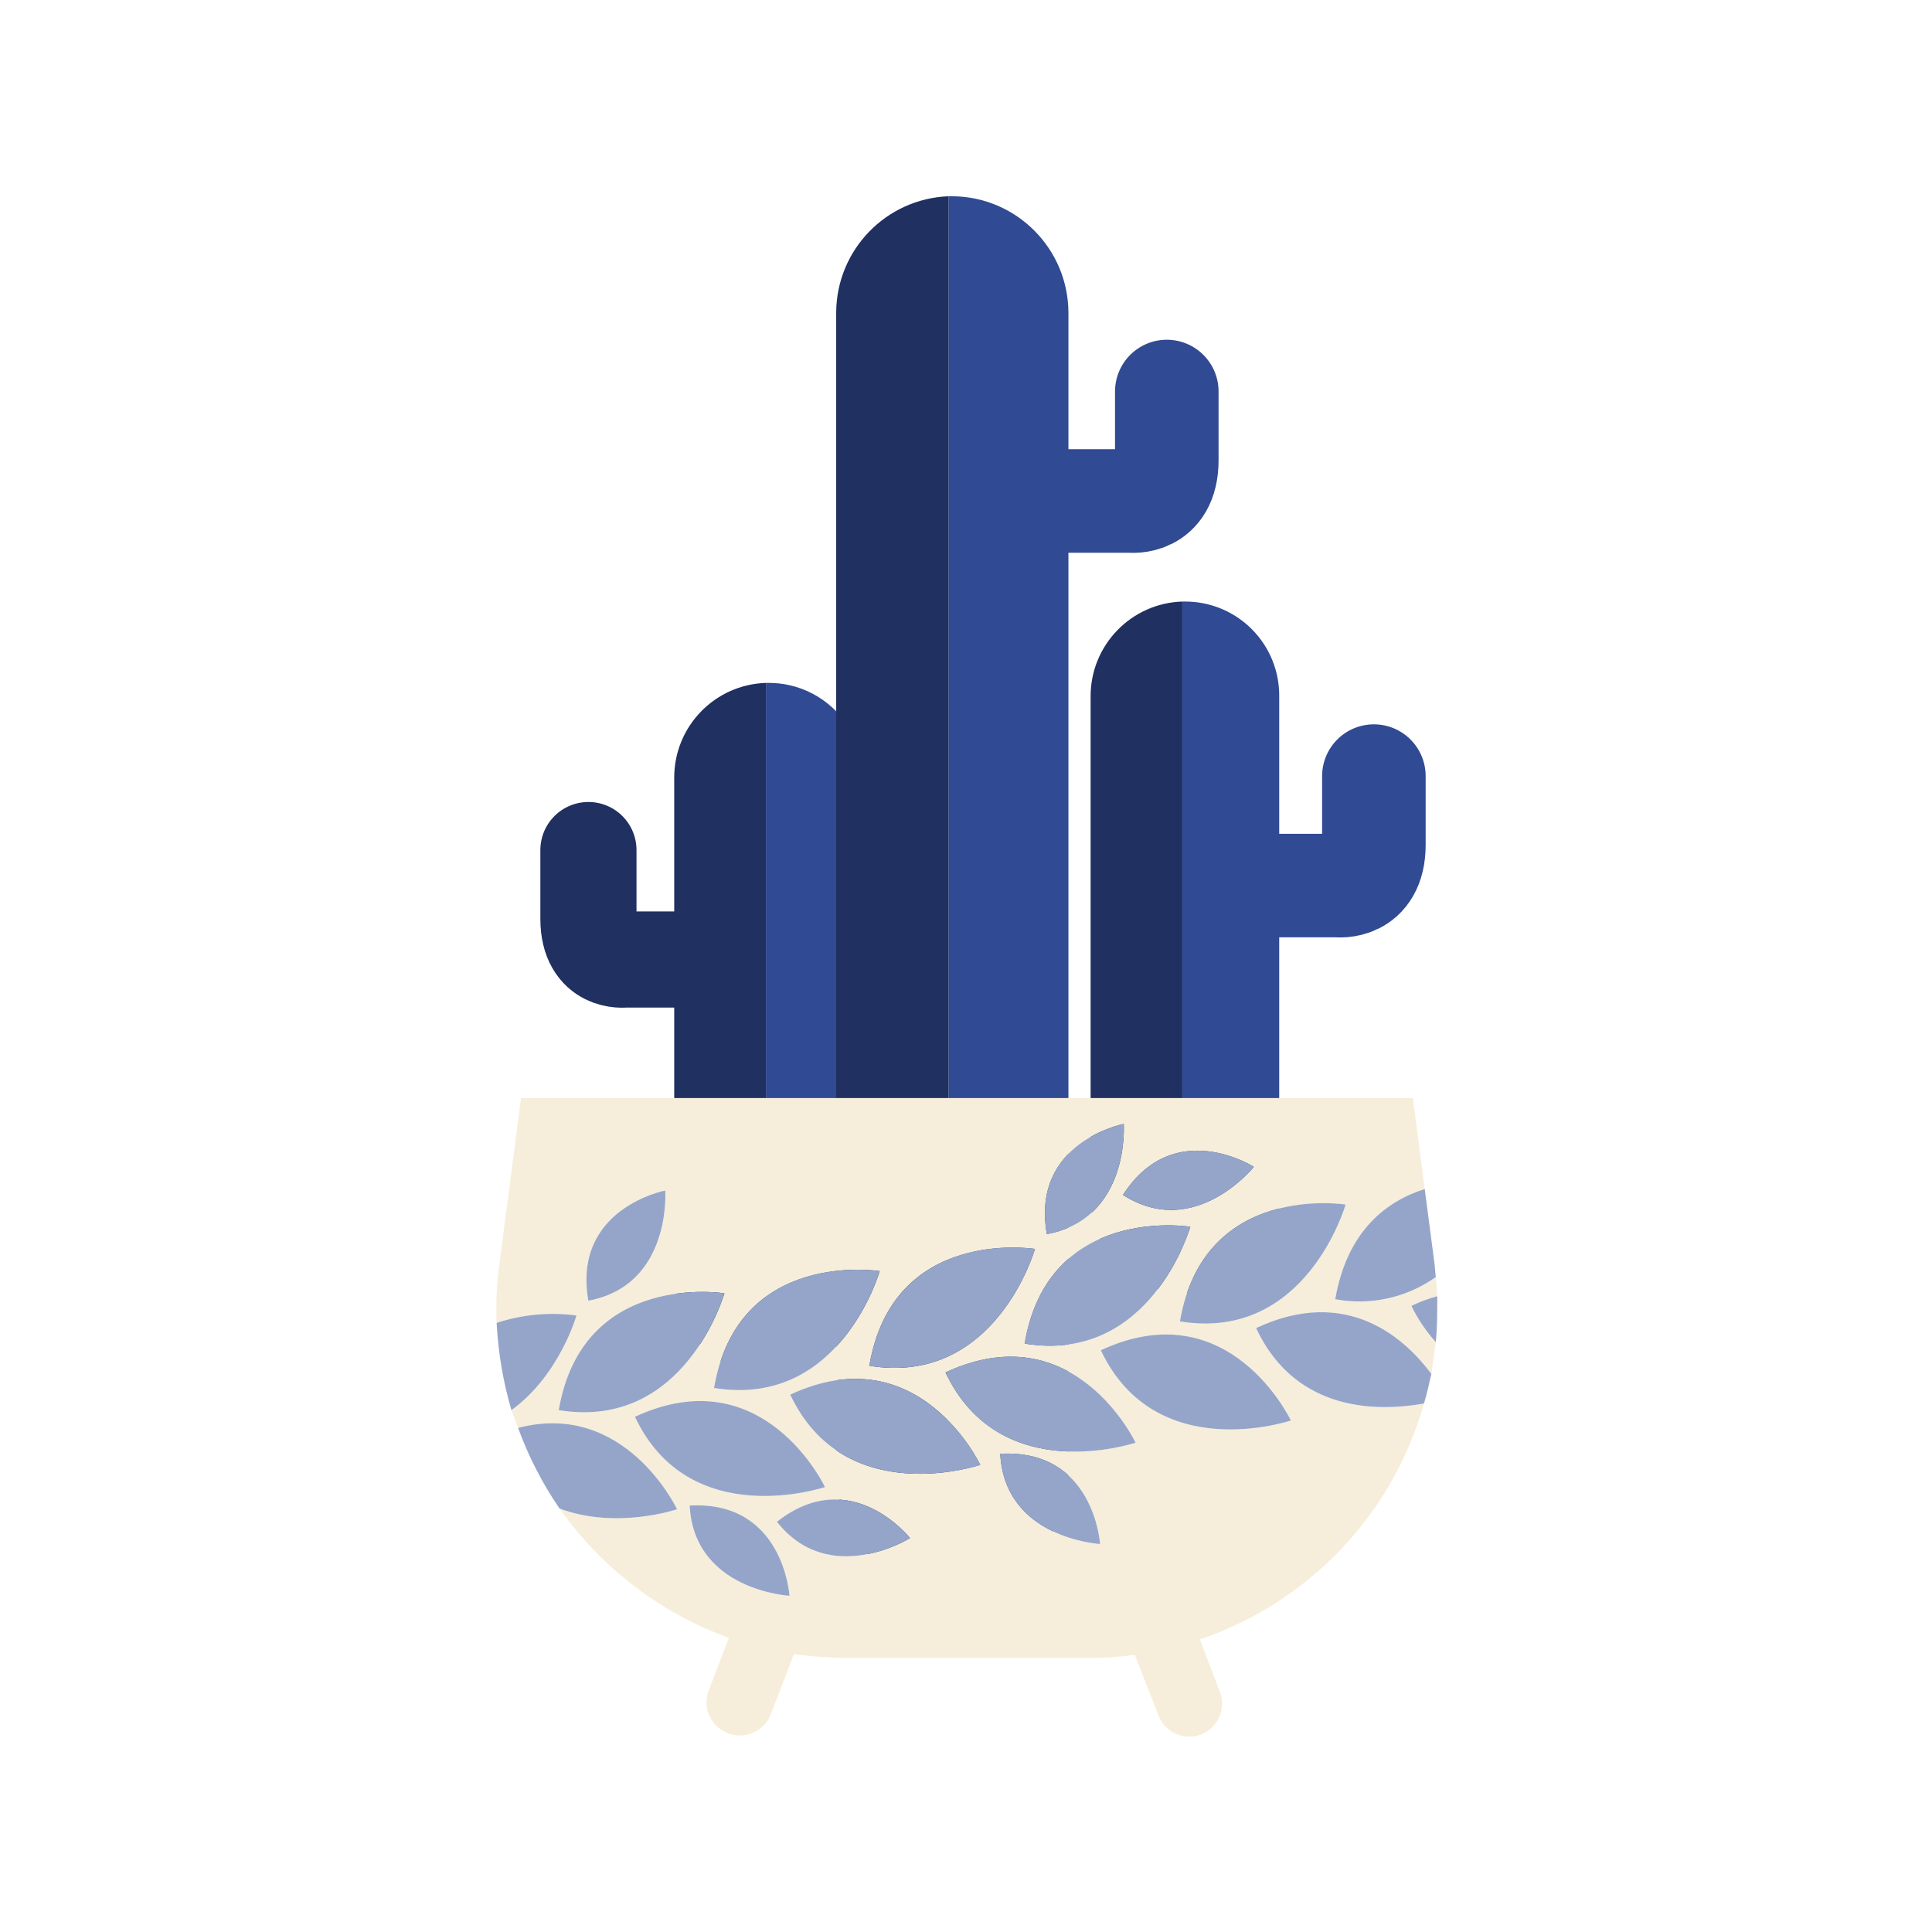
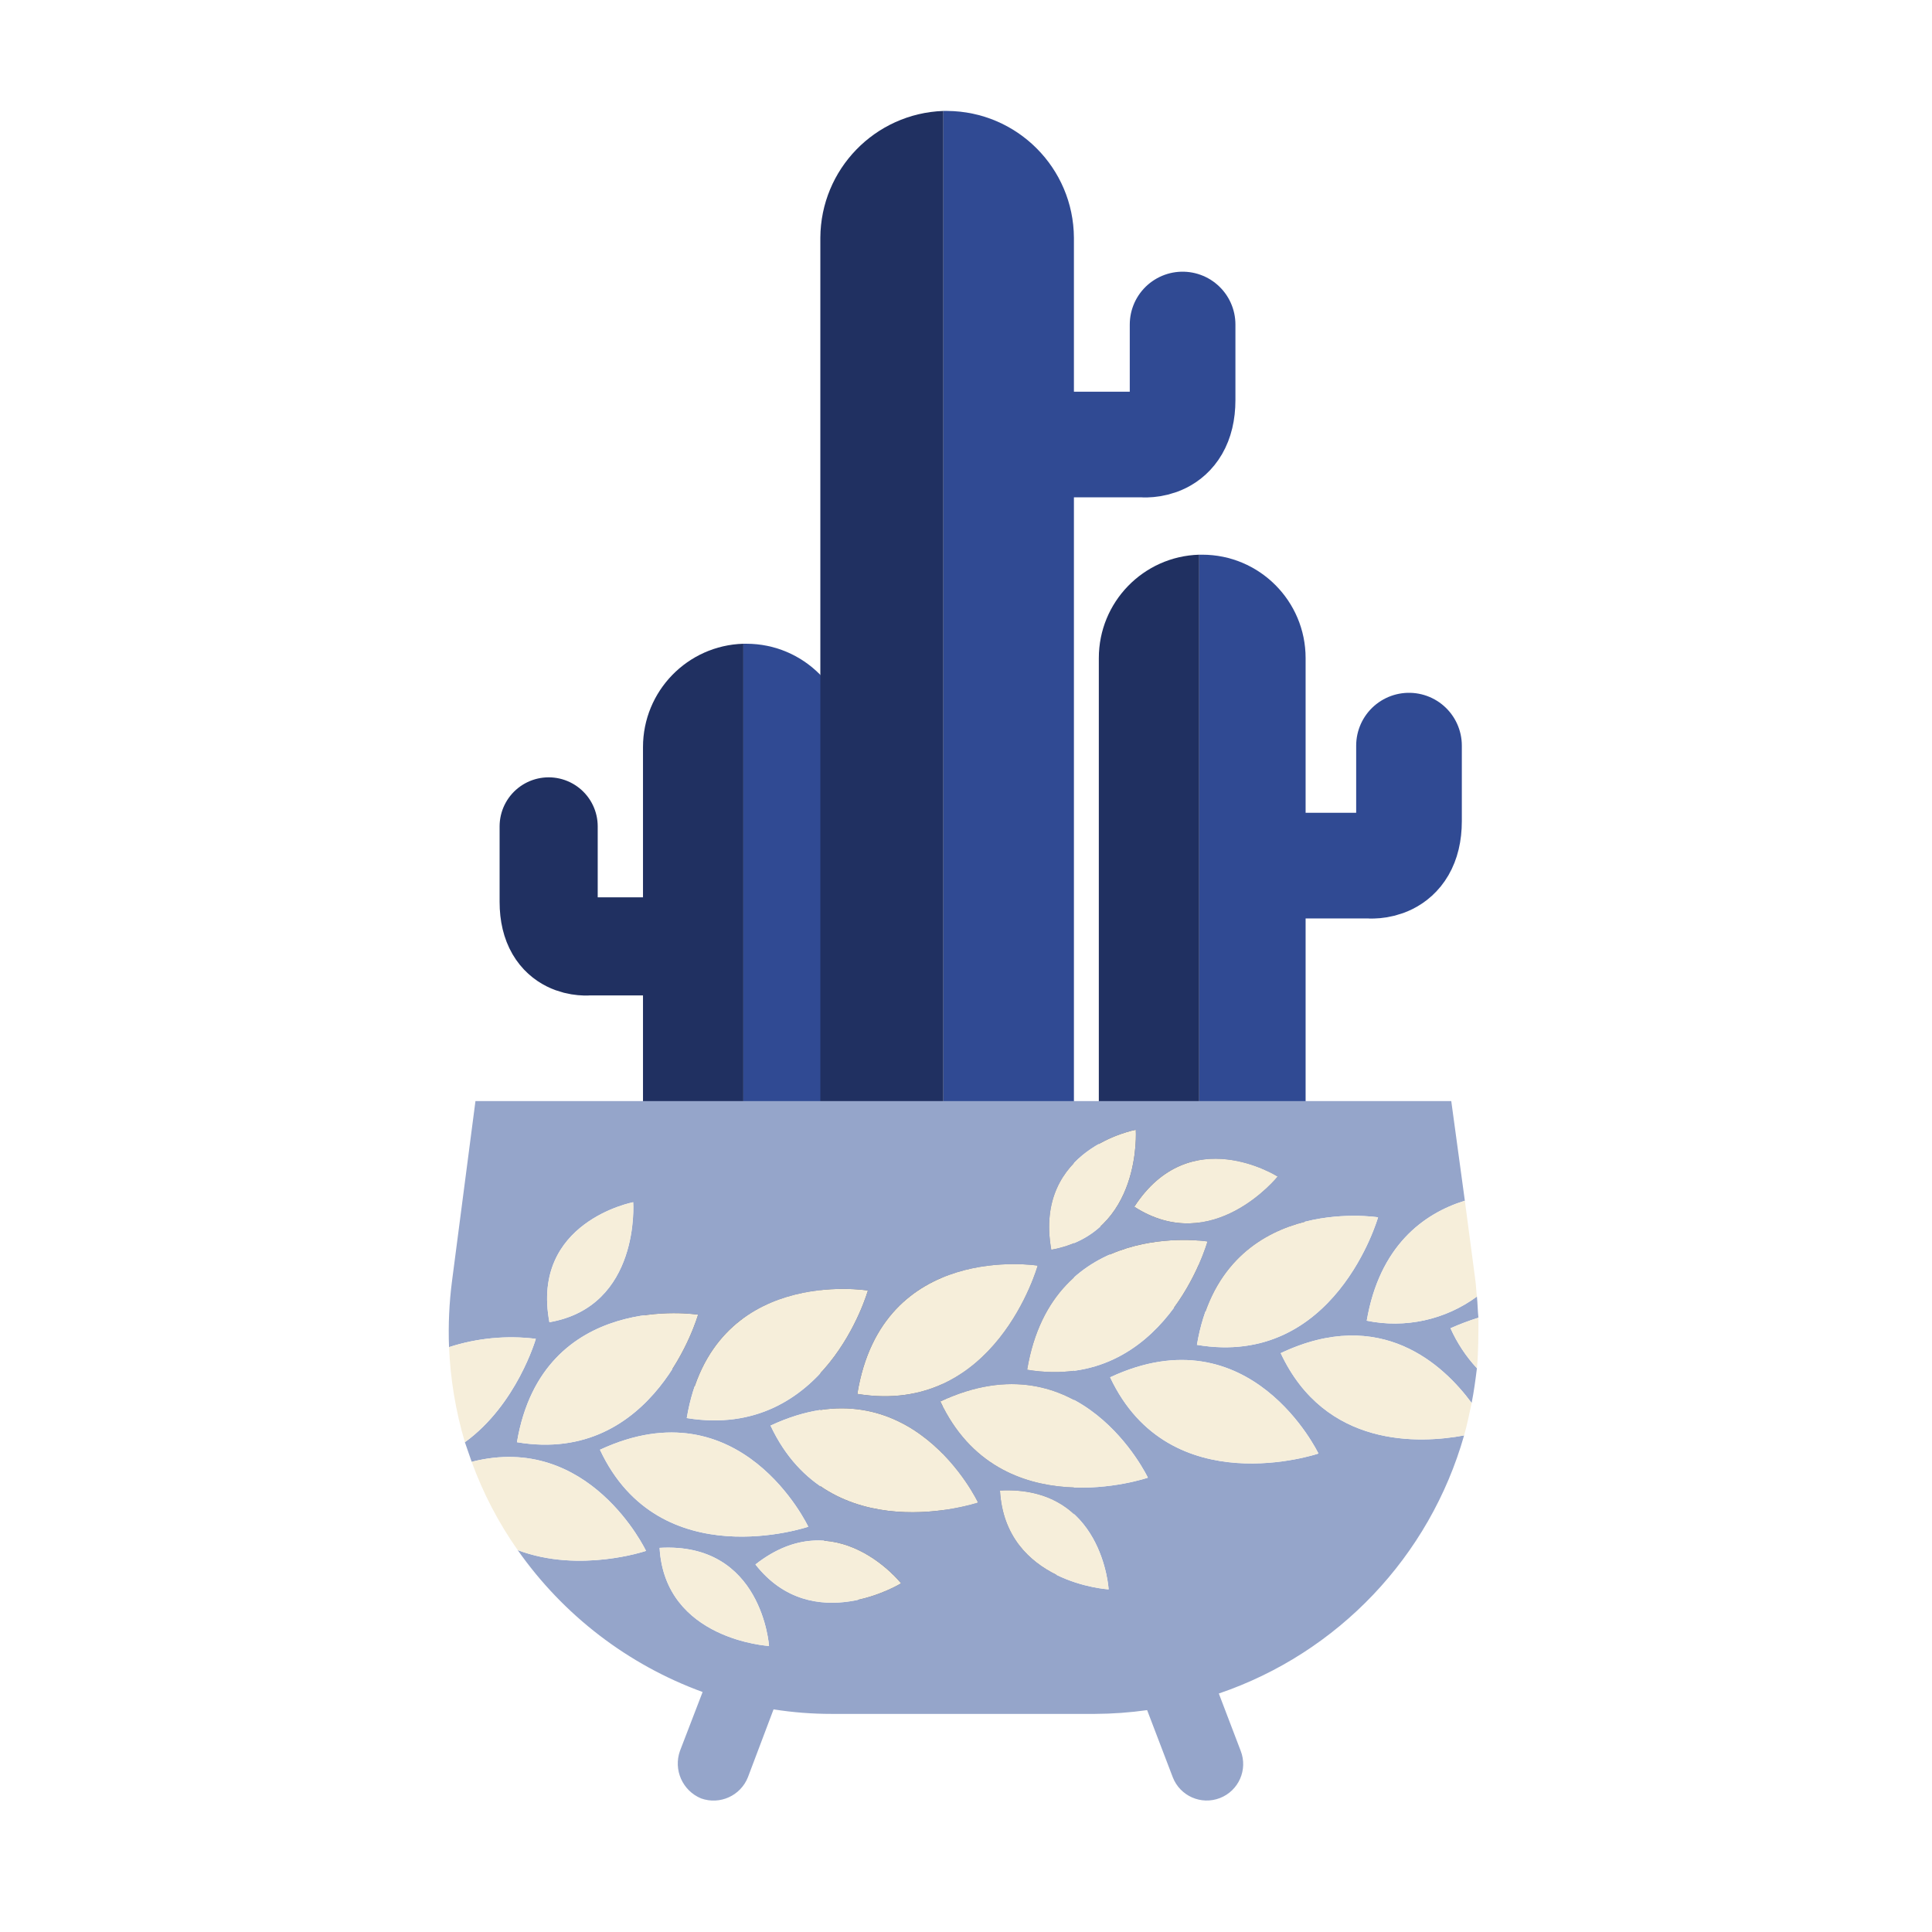
- <svg xmlns="http://www.w3.org/2000/svg" xmlns:xlink="http://www.w3.org/1999/xlink" width="256" height="256" viewBox="0 0 256 256">
-   <defs>
-     <symbol id="a" viewBox="0 0 119.7 188.5">
-       <path fill="#304a93" d="M87.2 54.8h-.4v93.5h.4a12.8 12.8 0 0 0 12.7-12.8V67.6a12.7 12.7 0 0 0-12.7-12.8z" />
-       <path fill="#203061" d="M74.4 67.6v67.9a12.8 12.8 0 0 0 12.4 12.8V54.8a12.8 12.8 0 0 0-12.4 12.8z" />
-       <path fill="#304a93" d="M30.9 65.8h-.4v93.5h.4a12.8 12.8 0 0 0 12.7-12.8V78.6a12.7 12.7 0 0 0-12.7-12.8z" />
-       <path fill="#203061" d="M18.1 78.6v67.9a12.8 12.8 0 0 0 12.4 12.8V65.8a12.8 12.8 0 0 0-12.4 12.8z" />
-       <path fill="#304a93" d="M55.7 0h-.5v188.5h.5a15.7 15.7 0 0 0 15.7-15.7V15.7A15.8 15.8 0 0 0 55.7 0z" />
-       <path fill="#203061" d="M40 15.7v157.1a15.8 15.8 0 0 0 15.2 15.7V0A15.8 15.8 0 0 0 40 15.7z" />
-       <path fill="none" stroke="#304a93" stroke-linecap="round" stroke-miterlimit="10" stroke-width="14" d="M68.5 41.2h11.3s4.9.6 4.9-5.5v-9.3m11.8 66.8h11.3s4.9.6 4.9-5.5v-9.3" />
-       <path fill="none" stroke="#203061" stroke-linecap="round" stroke-miterlimit="10" stroke-width="13" d="M22.7 103.2H11.4s-4.9.6-4.9-5.5v-9.3" />
-     </symbol>
-     <symbol id="b" viewBox="0 0 127.2 86.4">
-       <path fill="#f6eeda" d="M123.7 28.1a18.9 18.9 0 0 1 3.5-1.3c-.1-.9-.1-1.7-.2-2.6a17.8 17.8 0 0 1-13.6 3c1.6-9.3 7-13.3 12.1-14.9L123.9 0H3.3L.4 22.2a45.5 45.5 0 0 0-.4 8.2 24.3 24.3 0 0 1 10.8-1S8.5 37.5 2 42.2l.9 2.4c14.5-3.8 21.5 11 21.5 11s-8.2 2.8-15.9-.1A48.2 48.2 0 0 0 31.4 73l-2.8 7.3a4.5 4.5 0 0 0 8.4 3.2l3.2-8.3a55.2 55.2 0 0 0 7.1.5h32.6a44.9 44.9 0 0 0 6.4-.4l3.2 8.2a4.4 4.4 0 1 0 8.3-3.2l-2.7-7.1a47.2 47.2 0 0 0 30.3-31.9c-5.5 1-17.2 1.6-22.7-10.2 12.4-5.8 20.2 1.5 23.7 6.2l.6-4.3a20.9 20.9 0 0 1-3.3-4.9zM102.4 9.3s-8 10-17.7 3.8c6.9-10.7 17.7-3.8 17.7-3.8zm-8.6 8.1S88.5 36 71.4 33.2c3.2-18.9 22.4-15.8 22.4-15.8zm-9-13.9s.9 12.8-10.4 14.9C72.2 5.9 84.8 3.5 84.8 3.5zm-12 16.9S67.5 39 50.4 36.2c3.2-18.9 22.4-15.8 22.4-15.8zm-21 3S46.5 42 29.4 39.2c3.2-18.9 22.4-15.8 22.4-15.8zm-29-10.9s.9 12.8-10.4 14.9c-2.2-12.5 10.4-14.9 10.4-14.9zM8.4 42.2c3.2-18.9 22.4-15.8 22.4-15.8S25.5 45 8.4 42.2zm10.3.9c17.4-8.1 25.7 9.5 25.7 9.5s-18.3 6.2-25.7-9.5zm7.4 12c12.7-.7 13.5 12.2 13.5 12.2s-12.9-.7-13.5-12.2zm11.8 2.2c10-7.9 18 2.2 18 2.2s-10.9 6.8-18-2.2zm1.8-17.2c17.4-8.1 25.7 9.5 25.7 9.5s-18.3 6.2-25.7-9.5zm28.4 8c12.7-.7 13.5 12.2 13.5 12.2s-12.9-.7-13.5-12.2zm-7.4-11c17.4-8.1 25.7 9.5 25.7 9.5s-18.3 6.2-25.7-9.5zm46.7 6.5s-18.3 6.2-25.7-9.5c17.4-8.1 25.7 9.5 25.7 9.5zm-15-13.4c3.2-18.9 22.4-15.8 22.4-15.8S109.5 33 92.4 30.2z" />
-       <path fill="#95a5ca" d="M30.8 26.4S11.6 23.3 8.4 42.2C25.5 45 30.8 26.4 30.8 26.4zm13.6 26.2S36.1 35 18.7 43.1c7.4 15.7 25.7 9.5 25.7 9.5zm7.4-29.2s-19.2-3.1-22.4 15.8C46.5 42 51.8 23.4 51.8 23.4zM39.7 40.1c7.4 15.7 25.7 9.5 25.7 9.5S57.1 32 39.7 40.1zm33.1-19.7s-19.2-3.1-22.4 15.8C67.5 39 72.8 20.4 72.8 20.4zM60.7 37.1c7.4 15.7 25.7 9.5 25.7 9.5S78.1 29 60.7 37.1zm10.7-3.9C88.5 36 93.8 17.4 93.8 17.4s-19.2-3.1-22.4 15.8zm10.3.9c7.4 15.7 25.7 9.5 25.7 9.5S99.1 26 81.7 34.1zm10.7-3.9c17.1 2.8 22.4-15.8 22.4-15.8s-19.2-3.1-22.4 15.8zm10.3.9c5.5 11.8 17.2 11.2 22.7 10.2.4-1.3.7-2.7 1-4-3.5-4.7-11.3-12-23.7-6.2zm10.7-3.9a17.8 17.8 0 0 0 13.6-3c-.1-.7-.1-1.3-.2-2l-1.3-9.9c-5.1 1.6-10.5 5.6-12.1 14.9zM127 33c.2-2 .2-4.1.2-6.2a18.9 18.9 0 0 0-3.5 1.3A20.9 20.9 0 0 0 127 33zM10.8 29.4a24.3 24.3 0 0 0-10.8 1 51.1 51.1 0 0 0 2 11.8c6.5-4.7 8.8-12.8 8.8-12.8zm13.6 26.2s-7-14.8-21.5-11a48.8 48.8 0 0 0 5.6 10.9c7.7 2.9 15.9.1 15.9.1zm1.7-.5c.6 11.5 13.5 12.2 13.5 12.2s-.8-12.9-13.5-12.2z" />
-       <path fill="#95a5ca" d="M68.1 48.1c.6 11.5 13.5 12.2 13.5 12.2s-.8-12.9-13.5-12.2zM84.8 3.5S72.2 5.9 74.4 18.4C85.7 16.3 84.8 3.5 84.8 3.5zm-62 9s-12.6 2.4-10.4 14.9c11.3-2.1 10.4-14.9 10.4-14.9zm79.6-3.2s-10.8-6.9-17.7 3.8c9.7 6.2 17.7-3.8 17.7-3.8zm-64.5 48c7.1 9 18 2.2 18 2.2s-8-10.1-18-2.2z" />
-     </symbol>
-   </defs>
-   <use width="119.7" height="188.51" transform="matrix(.98 0 0 .98 71.6 26)" xlink:href="#a" />
-   <use width="127.2" height="86.39" transform="matrix(.98 0 0 .98 65.8 145.5)" xlink:href="#b" />
+ <svg xmlns="http://www.w3.org/2000/svg" width="256" height="256" viewBox="0 0 256 256">
+   <g id="Symbols">
+     <path d="M159.3,73.5h-.4V173.8h.4A13.8,13.8,0,0,0,173,160.1V87.2A13.7,13.7,0,0,0,159.3,73.5Z" fill="#304a93" />
+     <path d="M145.6,87.2v72.9a13.8,13.8,0,0,0,13.3,13.7V73.5A13.7,13.7,0,0,0,145.6,87.2Z" fill="#203061" />
+     <path d="M98.9,85.3h-.4V185.6h.4a13.8,13.8,0,0,0,13.7-13.7V99A13.7,13.7,0,0,0,98.9,85.3Z" fill="#304a93" />
+     <path d="M85.2,99v72.9a13.8,13.8,0,0,0,13.3,13.7V85.3A13.7,13.7,0,0,0,85.2,99Z" fill="#203061" />
+     <path d="M125.5,14.7H125V216.9h.5a16.8,16.8,0,0,0,16.8-16.8V31.5A16.9,16.9,0,0,0,125.5,14.7Z" fill="#304a93" />
+     <path d="M108.7,31.5V200.1A16.9,16.9,0,0,0,125,216.9V14.7A16.9,16.9,0,0,0,108.7,31.5Z" fill="#203061" />
+     <path d="M139.2,58.9h12.2s5.3.6,5.3-5.9V43" fill="none" stroke="#304a93" stroke-linecap="round" stroke-miterlimit="10" stroke-width="14" />
+     <path d="M169.3,114.7h12.1s5.3.6,5.3-5.9v-10" fill="none" stroke="#304a93" stroke-linecap="round" stroke-miterlimit="10" stroke-width="14" />
+     <path d="M90.1,125.4H78s-5.3.6-5.3-5.9v-10" fill="none" stroke="#203061" stroke-linecap="round" stroke-miterlimit="10" stroke-width="13" />
+     <path d="M192.2,176a34.4,34.4,0,0,1,3.7-1.4c-.1-.9-.1-1.8-.2-2.8a18.4,18.4,0,0,1-14.6,3.2c1.7-9.9,7.5-14.2,13-15.9l-1.8-13.2H63l-3.1,23.8a52.3,52.3,0,0,0-.4,8.8A26.7,26.7,0,0,1,71,177.4s-2.5,8.7-9.4,13.7l.9,2.6c15.6-4,23.1,11.8,23.1,11.8s-8.8,3-17-.1a51.5,51.5,0,0,0,24.5,18.8l-3,7.8a5,5,0,0,0,2.8,6.3,4.9,4.9,0,0,0,6.2-2.8l3.4-9a49,49,0,0,0,7.7.6h34.9a50.9,50.9,0,0,0,6.9-.5l3.4,8.9a4.8,4.8,0,1,0,9-3.5l-2.9-7.6A50.8,50.8,0,0,0,194,190.2c-5.9,1.1-18.4,1.7-24.3-10.9,13.3-6.3,21.6,1.6,25.3,6.6.3-1.5.5-3,.7-4.6A19.5,19.5,0,0,1,192.2,176Zm-22.9-20.1s-8.6,10.7-19,4C157.7,148.5,169.3,155.9,169.3,155.9Zm-9.3,8.6s-5.6,20-23.9,17C139.5,161.2,160,164.5,160,164.5Zm-9.5-14.8s.9,13.7-11.2,15.9C136.9,152.2,150.5,149.7,150.5,149.7Zm-13,18s-5.6,20-23.9,17C116.9,164.4,137.5,167.7,137.5,167.7ZM115,171s-5.6,19.9-24,16.9C94.4,167.6,115,171,115,171ZM83.9,159.3s1,13.8-11.1,15.9C70.3,161.9,83.9,159.3,83.9,159.3ZM68.5,191.1c3.4-20.2,24-16.9,24-16.9S86.8,194.2,68.5,191.1Zm11,1c18.7-8.7,27.6,10.2,27.6,10.2S87.4,209,79.5,192.1Zm7.9,13c13.6-.8,14.5,13,14.5,13S88.1,217.3,87.4,205.1Zm12.7,2.2c10.7-8.4,19.3,2.5,19.3,2.5S107.7,217,100.1,207.3Zm2-18.4c18.6-8.7,27.5,10.2,27.5,10.2S110,205.7,102.1,188.9Zm30.4,8.6c13.6-.7,14.4,13.1,14.4,13.1S133.2,209.8,132.5,197.5Zm-7.9-11.8c18.6-8.7,27.5,10.1,27.5,10.1S132.5,202.5,124.6,185.7Zm50.1,6.9s-19.7,6.7-27.6-10.1C165.7,173.8,174.7,192.6,174.7,192.6Zm-16.1-14.4c3.4-20.2,24-16.9,24-16.9S176.9,181.3,158.6,178.2Z" fill="#95a5ca" />
+     <path d="M92.5,174.2s-20.6-3.3-24,16.9C86.8,194.2,92.5,174.2,92.5,174.2Z" fill="#f6eeda" />
+     <path d="M107.1,202.3s-8.9-18.9-27.6-10.2C87.4,209,107.1,202.3,107.1,202.3Z" fill="#f6eeda" />
+     <path d="M115,171s-20.6-3.4-24,16.9C109.4,190.9,115,171,115,171Z" fill="#f6eeda" />
+     <path d="M102.1,188.9c7.9,16.8,27.5,10.2,27.5,10.2S120.7,180.2,102.1,188.9Z" fill="#f6eeda" />
+     <path d="M137.5,167.7s-20.6-3.3-23.9,17C131.9,187.7,137.5,167.7,137.5,167.7Z" fill="#f6eeda" />
+     <path d="M124.6,185.7c7.9,16.8,27.5,10.1,27.5,10.1S143.2,177,124.6,185.7Z" fill="#f6eeda" />
+     <path d="M136.1,181.5c18.3,3,23.9-17,23.9-17S139.5,161.2,136.1,181.5Z" fill="#f6eeda" />
+     <path d="M147.1,182.5c7.9,16.8,27.6,10.1,27.6,10.1S165.7,173.8,147.1,182.5Z" fill="#f6eeda" />
+     <path d="M158.6,178.2c18.3,3.1,24-16.9,24-16.9S162,158,158.6,178.2Z" fill="#f6eeda" />
+     <path d="M169.7,179.3c5.9,12.6,18.4,12,24.3,10.9.4-1.4.7-2.9,1-4.3C191.3,180.9,183,173,169.7,179.3Z" fill="#f6eeda" />
+     <path d="M181.1,175a18.4,18.4,0,0,0,14.6-3.2c-.1-.7-.1-1.4-.2-2.1l-1.4-10.6C188.6,160.8,182.8,165.1,181.1,175Z" fill="#f6eeda" />
+     <path d="M195.7,181.3c.2-2.2.2-4.4.2-6.7a34.4,34.4,0,0,0-3.7,1.4A19.5,19.5,0,0,0,195.7,181.3Z" fill="#f6eeda" />
+     <path d="M71,177.4a26.7,26.7,0,0,0-11.5,1.1,51.9,51.9,0,0,0,2.1,12.6C68.5,186.1,71,177.4,71,177.4Z" fill="#f6eeda" />
+     <path d="M85.6,205.5s-7.5-15.8-23.1-11.8a50.1,50.1,0,0,0,6.1,11.7C76.8,208.5,85.6,205.5,85.6,205.5Z" fill="#f6eeda" />
+     <path d="M87.4,205.1c.7,12.2,14.5,13,14.5,13S101,204.3,87.4,205.1Z" fill="#f6eeda" />
+     <path d="M132.5,197.5c.7,12.3,14.4,13.1,14.4,13.1S146.1,196.8,132.5,197.5Z" fill="#f6eeda" />
+     <path d="M150.5,149.7s-13.6,2.5-11.2,15.9C151.4,163.4,150.5,149.7,150.5,149.7Z" fill="#f6eeda" />
+     <path d="M83.9,159.3s-13.6,2.6-11.1,15.9C84.9,173.1,83.9,159.3,83.9,159.3Z" fill="#f6eeda" />
+     <path d="M169.3,155.9s-11.6-7.4-19,4C160.7,166.6,169.3,155.9,169.3,155.9Z" fill="#f6eeda" />
+     <path d="M100.1,207.3c7.6,9.7,19.3,2.5,19.3,2.5S110.8,198.9,100.1,207.3Z" fill="#f6eeda" />
+   </g>
</svg>
